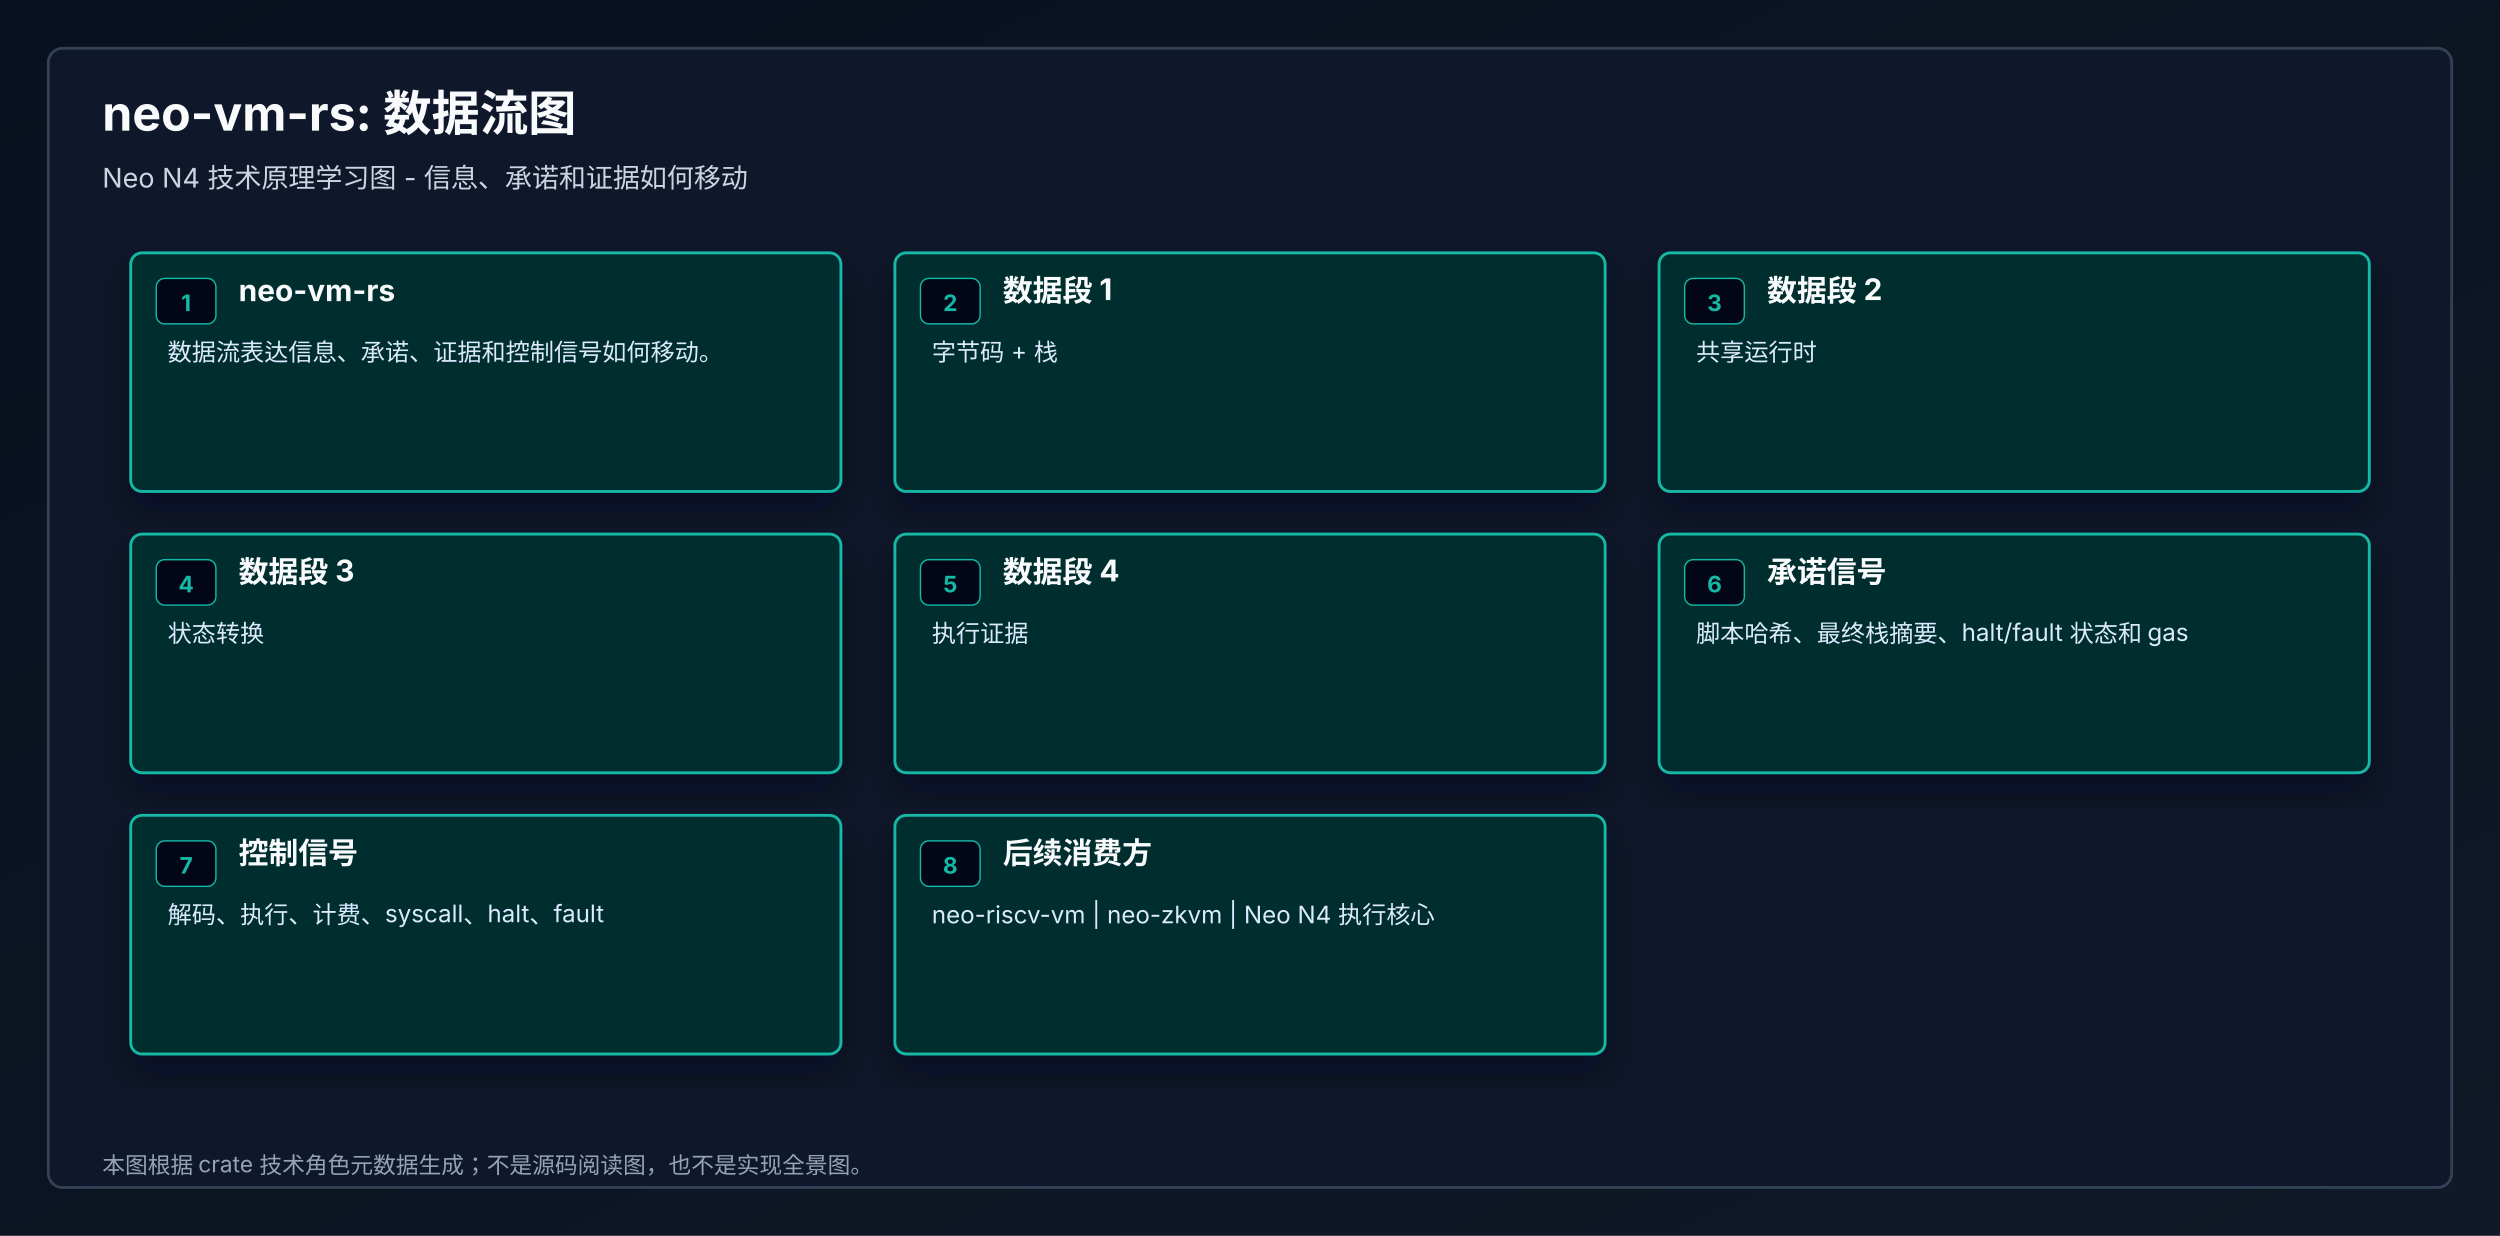
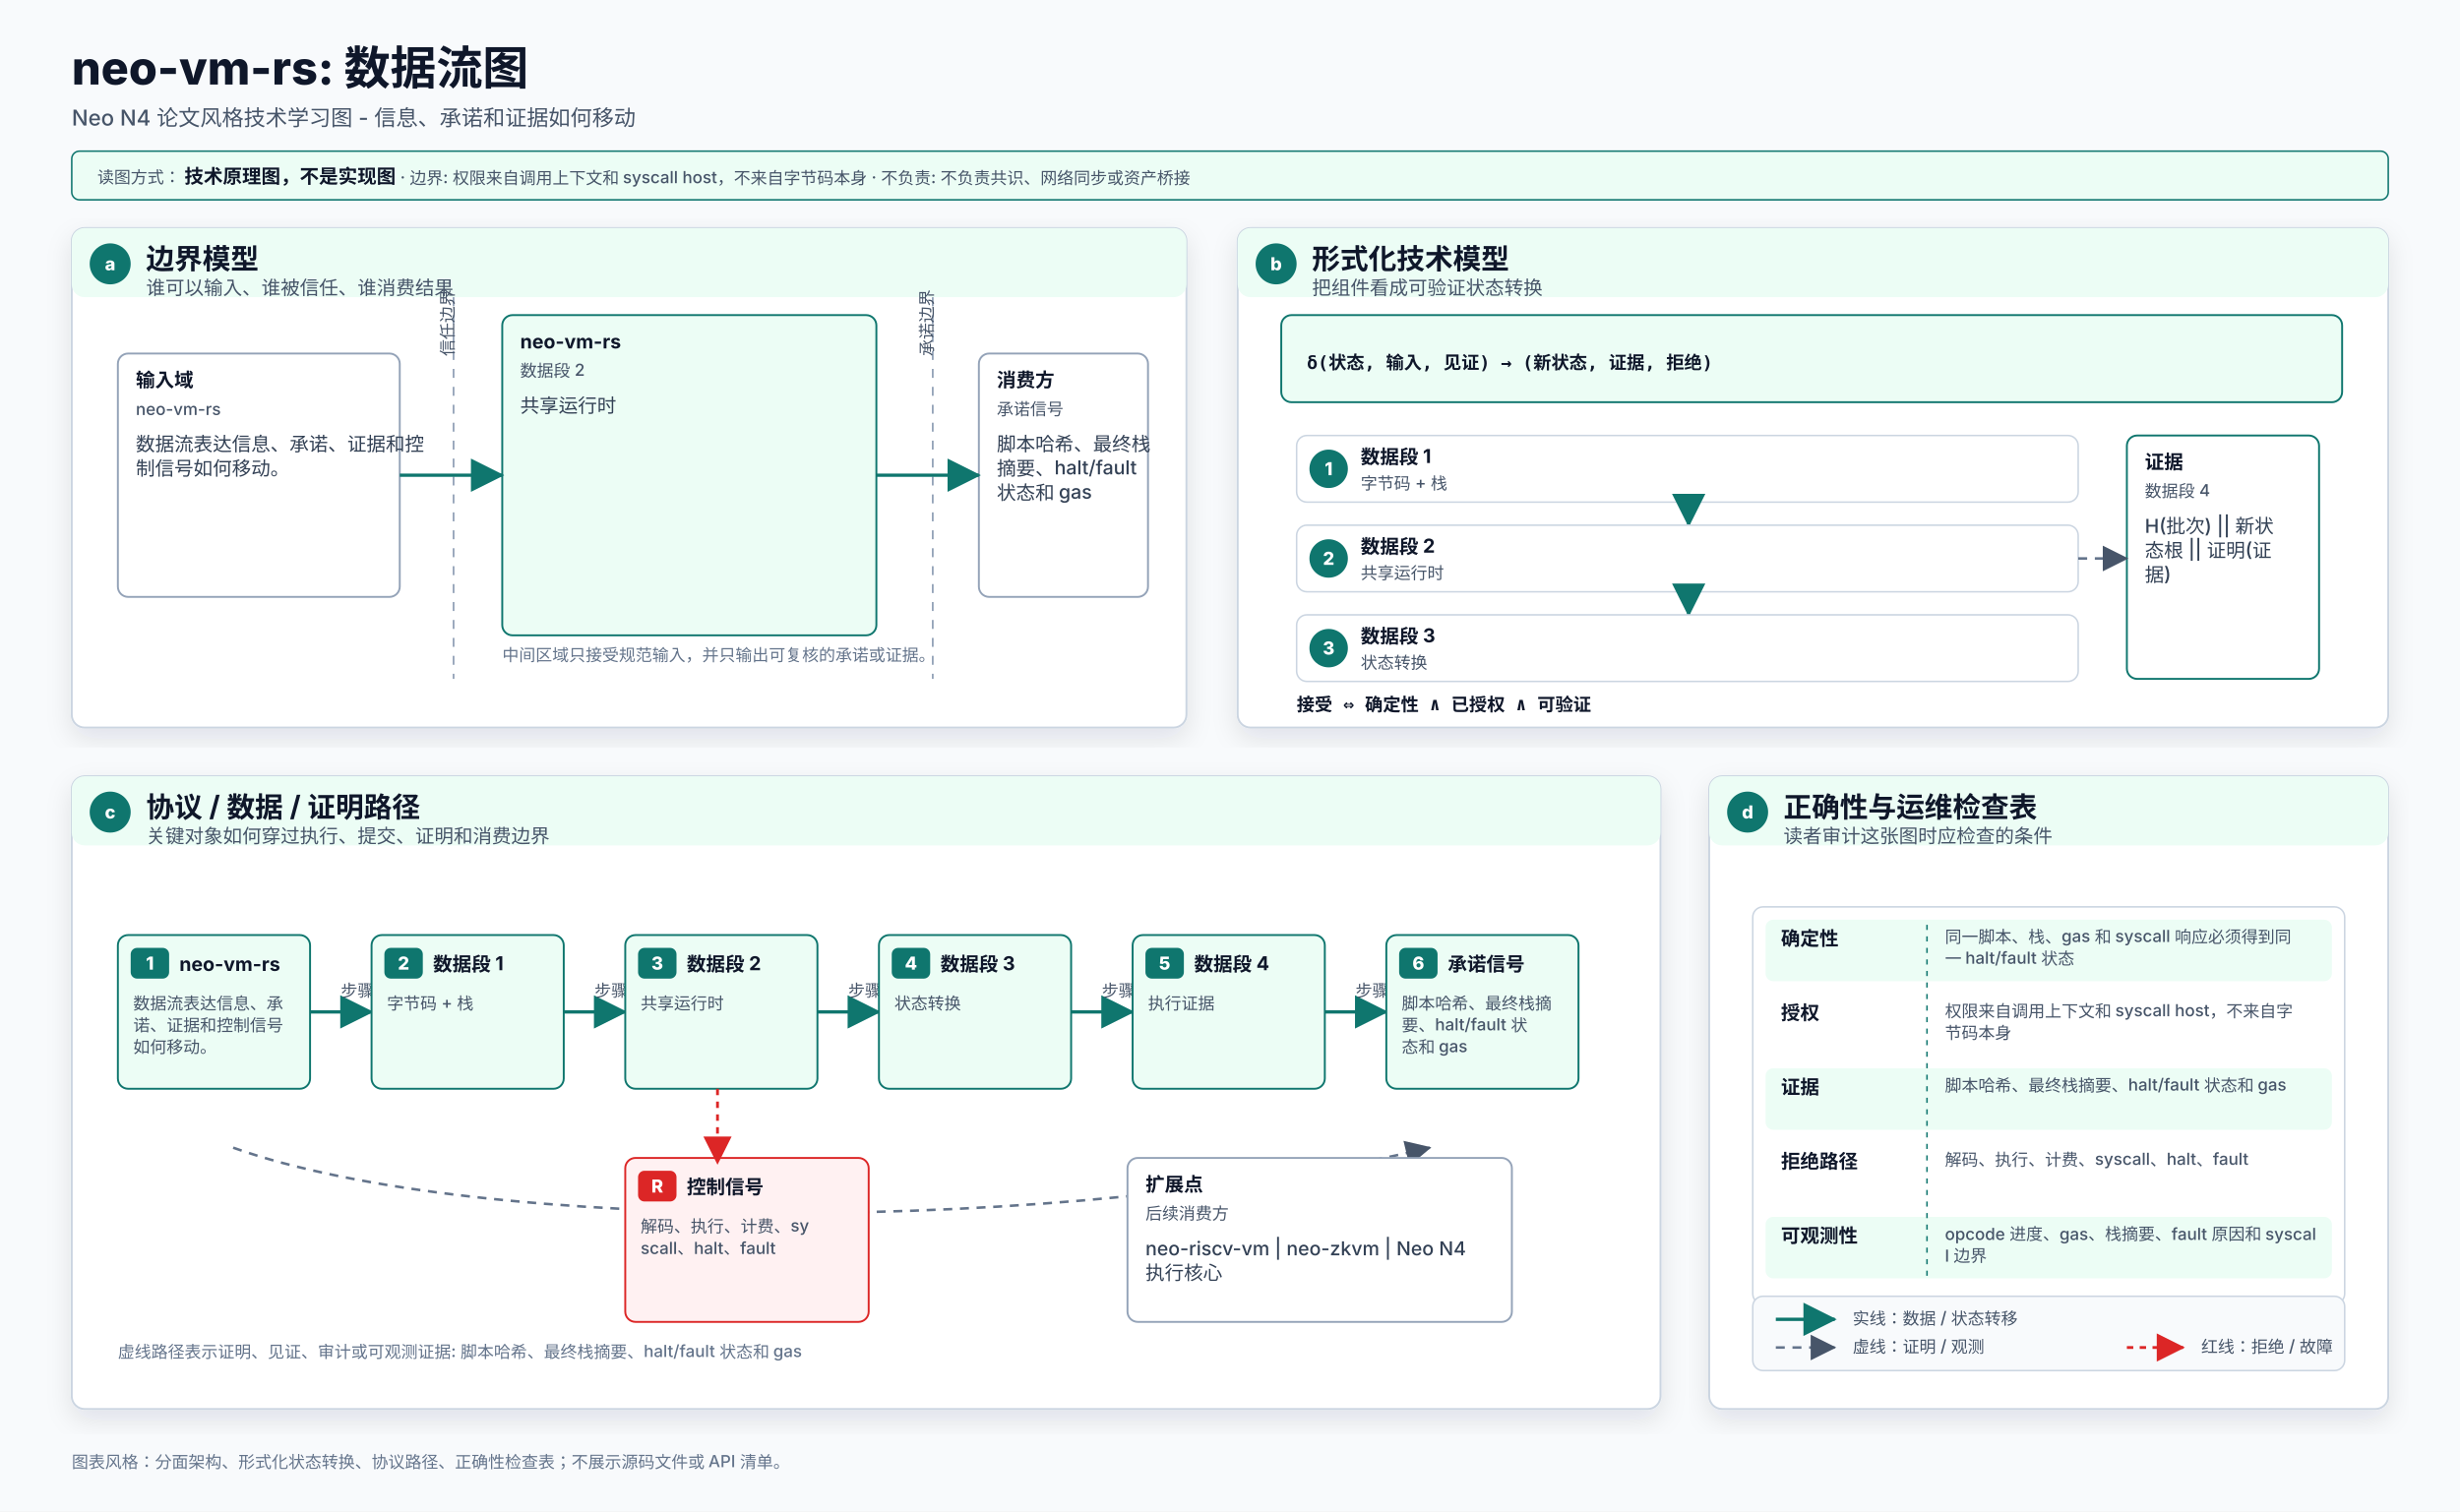
- <svg xmlns="http://www.w3.org/2000/svg" width="1760" height="870" viewBox="0 0 1760 870" role="img" aria-label="neo-vm-rs 数据流图">
+ <svg xmlns="http://www.w3.org/2000/svg" width="1920" height="1180" viewBox="0 0 1920 1180" role="img" aria-label="neo-vm-rs 数据流图">
  <defs>
-     <linearGradient id="bg" x1="0" y1="0" x2="1" y2="1">
-       <stop offset="0%" stop-color="#08111f" />
-       <stop offset="100%" stop-color="#111827" />
-     </linearGradient>
-     <filter id="shadow" x="-15%" y="-15%" width="130%" height="130%">
-       <feDropShadow dx="0" dy="14" stdDeviation="12" flood-color="#020617" flood-opacity="0.42" />
+     <marker id="arrow" viewBox="0 0 10 10" refX="9.4" refY="5" markerWidth="10" markerHeight="10" orient="auto">
+       <path d="M0,0 L10,5 L0,10 Z" fill="#475569" />
+     </marker>
+     <marker id="arrowAccent" viewBox="0 0 10 10" refX="9.4" refY="5" markerWidth="10" markerHeight="10" orient="auto">
+       <path d="M0,0 L10,5 L0,10 Z" fill="#0f766e" />
+     </marker>
+     <marker id="arrowFault" viewBox="0 0 10 10" refX="9.4" refY="5" markerWidth="10" markerHeight="10" orient="auto">
+       <path d="M0,0 L10,5 L0,10 Z" fill="#dc2626" />
+     </marker>
+     <filter id="paperShadow" x="-3%" y="-4%" width="106%" height="108%">
+       <feDropShadow dx="0" dy="8" stdDeviation="10" flood-color="#0f172a" flood-opacity="0.10" />
    </filter>
+     <style>
+ .bg{fill:#f8fafc}.panel{fill:#ffffff;stroke:#cbd5e1;stroke-width:1.5;filter:url(#paperShadow)}
+ .panelTitle{font:700 22px 'Inter','Segoe UI',Arial,sans-serif;fill:#0f172a}.panelSub{font:500 15px 'Inter','Segoe UI',Arial,sans-serif;fill:#475569}
+ .title{font:800 36px 'Inter','Segoe UI',Arial,sans-serif;fill:#0f172a}.subtitle{font:500 17px 'Inter','Segoe UI',Arial,sans-serif;fill:#475569}
+ .small{font:500 13px 'Inter','Segoe UI',Arial,sans-serif;fill:#475569}.body{font:500 15px 'Inter','Segoe UI',Arial,sans-serif;fill:#334155}
+ .bodyStrong{font:750 15px 'Inter','Segoe UI',Arial,sans-serif;fill:#0f172a}.mono{font:650 14px 'Cascadia Mono','SFMono-Regular',Consolas,monospace;fill:#0f172a}
+ .label{font:800 14px 'Inter','Segoe UI',Arial,sans-serif;fill:#ffffff}.caption{font:500 13px 'Inter','Segoe UI',Arial,sans-serif;fill:#64748b}
+ .arrow{stroke:#475569;stroke-width:2.2;fill:none;marker-end:url(#arrow)}.arrowAccent{stroke:#0f766e;stroke-width:2.6;fill:none;marker-end:url(#arrowAccent)}.arrowDash{stroke:#64748b;stroke-width:2;fill:none;stroke-dasharray:7 6;marker-end:url(#arrow)}.arrowFault{stroke:#dc2626;stroke-width:2.2;fill:none;stroke-dasharray:5 5;marker-end:url(#arrowFault)}
+ </style>
  </defs>
-   <rect width="1760" height="100%" fill="url(#bg)" />
-   <rect x="34" y="34" width="1692" height="802" rx="10" fill="#0f172a" stroke="#334155" stroke-width="2" />
-   <text x="72" y="92" fill="#f8fafc" font-family="Inter,Segoe UI,Arial,sans-serif" font-size="34" font-weight="700">neo-vm-rs: 数据流图</text>
-   <text x="72" y="132" fill="#cbd5e1" font-family="Inter,Segoe UI,Arial,sans-serif" font-size="19">Neo N4 技术原理学习图 - 信息、承诺和证据如何移动</text>
-   <rect x="92" y="178" width="500" height="168" rx="8" fill="#042f2e" stroke="#14b8a6" stroke-width="2" filter="url(#shadow)" />
-   <rect x="110" y="196" width="42" height="32" rx="6" fill="#020617" stroke="#14b8a6" stroke-width="1" />
-   <text x="131" y="219" text-anchor="middle" fill="#14b8a6" font-family="Inter,Segoe UI,Arial,sans-serif" font-size="16" font-weight="700">1</text>
-   <text x="168" y="212" fill="#f8fafc" font-family="Inter,Segoe UI,Arial,sans-serif" font-size="21" font-weight="700">neo-vm-rs</text>
-   <text x="118" y="254" fill="#dbeafe" font-family="Inter,Segoe UI,Arial,sans-serif" font-size="17">数据流表达信息、承诺、证据和控制信号如何移动。</text>
-   <rect x="630" y="178" width="500" height="168" rx="8" fill="#042f2e" stroke="#14b8a6" stroke-width="2" filter="url(#shadow)" />
-   <rect x="648" y="196" width="42" height="32" rx="6" fill="#020617" stroke="#14b8a6" stroke-width="1" />
-   <text x="669" y="219" text-anchor="middle" fill="#14b8a6" font-family="Inter,Segoe UI,Arial,sans-serif" font-size="16" font-weight="700">2</text>
-   <text x="706" y="212" fill="#f8fafc" font-family="Inter,Segoe UI,Arial,sans-serif" font-size="21" font-weight="700">数据段 1</text>
-   <text x="656" y="254" fill="#dbeafe" font-family="Inter,Segoe UI,Arial,sans-serif" font-size="17">字节码 + 栈</text>
-   <rect x="1168" y="178" width="500" height="168" rx="8" fill="#042f2e" stroke="#14b8a6" stroke-width="2" filter="url(#shadow)" />
-   <rect x="1186" y="196" width="42" height="32" rx="6" fill="#020617" stroke="#14b8a6" stroke-width="1" />
-   <text x="1207" y="219" text-anchor="middle" fill="#14b8a6" font-family="Inter,Segoe UI,Arial,sans-serif" font-size="16" font-weight="700">3</text>
-   <text x="1244" y="212" fill="#f8fafc" font-family="Inter,Segoe UI,Arial,sans-serif" font-size="21" font-weight="700">数据段 2</text>
-   <text x="1194" y="254" fill="#dbeafe" font-family="Inter,Segoe UI,Arial,sans-serif" font-size="17">共享运行时</text>
-   <rect x="92" y="376" width="500" height="168" rx="8" fill="#042f2e" stroke="#14b8a6" stroke-width="2" filter="url(#shadow)" />
-   <rect x="110" y="394" width="42" height="32" rx="6" fill="#020617" stroke="#14b8a6" stroke-width="1" />
-   <text x="131" y="417" text-anchor="middle" fill="#14b8a6" font-family="Inter,Segoe UI,Arial,sans-serif" font-size="16" font-weight="700">4</text>
-   <text x="168" y="410" fill="#f8fafc" font-family="Inter,Segoe UI,Arial,sans-serif" font-size="21" font-weight="700">数据段 3</text>
-   <text x="118" y="452" fill="#dbeafe" font-family="Inter,Segoe UI,Arial,sans-serif" font-size="17">状态转换</text>
-   <rect x="630" y="376" width="500" height="168" rx="8" fill="#042f2e" stroke="#14b8a6" stroke-width="2" filter="url(#shadow)" />
-   <rect x="648" y="394" width="42" height="32" rx="6" fill="#020617" stroke="#14b8a6" stroke-width="1" />
-   <text x="669" y="417" text-anchor="middle" fill="#14b8a6" font-family="Inter,Segoe UI,Arial,sans-serif" font-size="16" font-weight="700">5</text>
-   <text x="706" y="410" fill="#f8fafc" font-family="Inter,Segoe UI,Arial,sans-serif" font-size="21" font-weight="700">数据段 4</text>
-   <text x="656" y="452" fill="#dbeafe" font-family="Inter,Segoe UI,Arial,sans-serif" font-size="17">执行证据</text>
-   <rect x="1168" y="376" width="500" height="168" rx="8" fill="#042f2e" stroke="#14b8a6" stroke-width="2" filter="url(#shadow)" />
-   <rect x="1186" y="394" width="42" height="32" rx="6" fill="#020617" stroke="#14b8a6" stroke-width="1" />
-   <text x="1207" y="417" text-anchor="middle" fill="#14b8a6" font-family="Inter,Segoe UI,Arial,sans-serif" font-size="16" font-weight="700">6</text>
-   <text x="1244" y="410" fill="#f8fafc" font-family="Inter,Segoe UI,Arial,sans-serif" font-size="21" font-weight="700">承诺信号</text>
-   <text x="1194" y="452" fill="#dbeafe" font-family="Inter,Segoe UI,Arial,sans-serif" font-size="17">脚本哈希、最终栈摘要、halt/fault 状态和 gas</text>
-   <rect x="92" y="574" width="500" height="168" rx="8" fill="#042f2e" stroke="#14b8a6" stroke-width="2" filter="url(#shadow)" />
-   <rect x="110" y="592" width="42" height="32" rx="6" fill="#020617" stroke="#14b8a6" stroke-width="1" />
-   <text x="131" y="615" text-anchor="middle" fill="#14b8a6" font-family="Inter,Segoe UI,Arial,sans-serif" font-size="16" font-weight="700">7</text>
-   <text x="168" y="608" fill="#f8fafc" font-family="Inter,Segoe UI,Arial,sans-serif" font-size="21" font-weight="700">控制信号</text>
-   <text x="118" y="650" fill="#dbeafe" font-family="Inter,Segoe UI,Arial,sans-serif" font-size="17">解码、执行、计费、syscall、halt、fault</text>
-   <rect x="630" y="574" width="500" height="168" rx="8" fill="#042f2e" stroke="#14b8a6" stroke-width="2" filter="url(#shadow)" />
-   <rect x="648" y="592" width="42" height="32" rx="6" fill="#020617" stroke="#14b8a6" stroke-width="1" />
-   <text x="669" y="615" text-anchor="middle" fill="#14b8a6" font-family="Inter,Segoe UI,Arial,sans-serif" font-size="16" font-weight="700">8</text>
-   <text x="706" y="608" fill="#f8fafc" font-family="Inter,Segoe UI,Arial,sans-serif" font-size="21" font-weight="700">后续消费方</text>
-   <text x="656" y="650" fill="#dbeafe" font-family="Inter,Segoe UI,Arial,sans-serif" font-size="17">neo-riscv-vm | neo-zkvm | Neo N4 执行核心</text>
-   <text x="72" y="826" fill="#94a3b8" font-family="Inter,Segoe UI,Arial,sans-serif" font-size="16">本图根据 crate 技术角色元数据生成；不是源码阅读图，也不是实现全景图。</text>
+   <rect class="bg" width="1920" height="1180" />
+   <text x="56" y="66" class="title">neo-vm-rs: 数据流图</text>
+   <text x="56" y="98" class="subtitle">Neo N4 论文风格技术学习图 - 信息、承诺和证据如何移动</text>
+   <rect x="56" y="118" width="1808" height="38" rx="6" fill="#ecfdf5" stroke="#0f766e" stroke-width="1.2" />
+   <text x="76" y="143" class="small">读图方式： <tspan class="bodyStrong">技术原理图，不是实现图</tspan> · 边界: 权限来自调用上下文和 syscall host，不来自字节码本身 · 不负责: 不负责共识、网络同步或资产桥接</text>
+   <rect x="56" y="178" width="870" height="390" rx="10" class="panel" />
+   <rect x="56" y="178" width="870" height="54" rx="10" fill="#ecfdf5" stroke="#cbd5e1" stroke-width="0" />
+   <circle cx="86" cy="206" r="16" fill="#0f766e" />
+   <text x="86" y="211" text-anchor="middle" class="label">a</text>
+   <text x="114" y="210" class="panelTitle">边界模型</text>
+   <text x="114" y="230" class="panelSub">谁可以输入、谁被信任、谁消费结果</text>
+   <rect x="966" y="178" width="898" height="390" rx="10" class="panel" />
+   <rect x="966" y="178" width="898" height="54" rx="10" fill="#ecfdf5" stroke="#cbd5e1" stroke-width="0" />
+   <circle cx="996" cy="206" r="16" fill="#0f766e" />
+   <text x="996" y="211" text-anchor="middle" class="label">b</text>
+   <text x="1024" y="210" class="panelTitle">形式化技术模型</text>
+   <text x="1024" y="230" class="panelSub">把组件看成可验证状态转换</text>
+   <rect x="56" y="606" width="1240" height="494" rx="10" class="panel" />
+   <rect x="56" y="606" width="1240" height="54" rx="10" fill="#ecfdf5" stroke="#cbd5e1" stroke-width="0" />
+   <circle cx="86" cy="634" r="16" fill="#0f766e" />
+   <text x="86" y="639" text-anchor="middle" class="label">c</text>
+   <text x="114" y="638" class="panelTitle">协议 / 数据 / 证明路径</text>
+   <text x="114" y="658" class="panelSub">关键对象如何穿过执行、提交、证明和消费边界</text>
+   <rect x="1334" y="606" width="530" height="494" rx="10" class="panel" />
+   <rect x="1334" y="606" width="530" height="54" rx="10" fill="#ecfdf5" stroke="#cbd5e1" stroke-width="0" />
+   <circle cx="1364" cy="634" r="16" fill="#0f766e" />
+   <text x="1364" y="639" text-anchor="middle" class="label">d</text>
+   <text x="1392" y="638" class="panelTitle">正确性与运维检查表</text>
+   <text x="1392" y="658" class="panelSub">读者审计这张图时应检查的条件</text>
+   <rect x="92" y="276" width="220" height="190" rx="8" fill="#ffffff" stroke="#94a3b8" stroke-width="1.5" />
+   <text x="106" y="302" class="bodyStrong">输入域</text>
+   <text x="106" y="324" class="small">neo-vm-rs</text>
+   <text x="106" y="352" class="body">数据流表达信息、承诺、证据和控</text>
+   <text x="106" y="371" class="body">制信号如何移动。</text>
+   <line x1="354" y1="232" x2="354" y2="530" stroke="#94a3b8" stroke-width="1.4" stroke-dasharray="7 7" />
+   <text x="354" y="252" class="small" text-anchor="middle" transform="rotate(-90 354 252)">信任边界</text>
+   <rect x="392" y="246" width="292" height="250" rx="8" fill="#ecfdf5" stroke="#0f766e" stroke-width="1.5" />
+   <text x="406" y="272" class="bodyStrong">neo-vm-rs</text>
+   <text x="406" y="294" class="small">数据段 2</text>
+   <text x="406" y="322" class="body">共享运行时</text>
+   <line x1="728" y1="232" x2="728" y2="530" stroke="#94a3b8" stroke-width="1.4" stroke-dasharray="7 7" />
+   <text x="728" y="252" class="small" text-anchor="middle" transform="rotate(-90 728 252)">承诺边界</text>
+   <rect x="764" y="276" width="132" height="190" rx="8" fill="#ffffff" stroke="#94a3b8" stroke-width="1.5" />
+   <text x="778" y="302" class="bodyStrong">消费方</text>
+   <text x="778" y="324" class="small">承诺信号</text>
+   <text x="778" y="352" class="body">脚本哈希、最终栈</text>
+   <text x="778" y="371" class="body">摘要、halt/fault </text>
+   <text x="778" y="390" class="body">状态和 gas</text>
+   <path class="arrowAccent" d="M312 371 C338 371 358 371 392 371" />
+   <path class="arrowAccent" d="M684 371 C706 371 730 371 764 371" />
+   <text x="392" y="516" class="caption">中间区域只接受规范输入，并只输出可复核的承诺或证据。</text>
+   <rect x="1000" y="246" width="828" height="68" rx="8" fill="#ecfdf5" stroke="#0f766e" stroke-width="1.5" />
+   <text x="1020" y="288" class="mono">δ(状态, 输入, 见证) → (新状态, 证据, 拒绝)</text>
+   <rect x="1012" y="340" width="610" height="52" rx="8" fill="#ffffff" stroke="#cbd5e1" stroke-width="1.2" />
+   <circle cx="1037" cy="366" r="15" fill="#0f766e" />
+   <text x="1037" y="371" text-anchor="middle" class="label">1</text>
+   <text x="1062" y="362" class="bodyStrong">数据段 1</text>
+   <text x="1062" y="382" class="small">字节码 + 栈</text>
+   <path class="arrowAccent" d="M1318 392 L1318 410" />
+   <rect x="1012" y="410" width="610" height="52" rx="8" fill="#ffffff" stroke="#cbd5e1" stroke-width="1.2" />
+   <circle cx="1037" cy="436" r="15" fill="#0f766e" />
+   <text x="1037" y="441" text-anchor="middle" class="label">2</text>
+   <text x="1062" y="432" class="bodyStrong">数据段 2</text>
+   <text x="1062" y="452" class="small">共享运行时</text>
+   <path class="arrowAccent" d="M1318 462 L1318 480" />
+   <rect x="1012" y="480" width="610" height="52" rx="8" fill="#ffffff" stroke="#cbd5e1" stroke-width="1.2" />
+   <circle cx="1037" cy="506" r="15" fill="#0f766e" />
+   <text x="1037" y="511" text-anchor="middle" class="label">3</text>
+   <text x="1062" y="502" class="bodyStrong">数据段 3</text>
+   <text x="1062" y="522" class="small">状态转换</text>
+   <rect x="1660" y="340" width="150" height="190" rx="8" fill="#ffffff" stroke="#0f766e" stroke-width="1.5" />
+   <text x="1674" y="366" class="bodyStrong">证据</text>
+   <text x="1674" y="388" class="small">数据段 4</text>
+   <text x="1674" y="416" class="body">H(批次) || 新状</text>
+   <text x="1674" y="435" class="body">态根 || 证明(证</text>
+   <text x="1674" y="454" class="body">据)</text>
+   <path class="arrowDash" d="M1622 436 C1642 436 1648 436 1660 436" />
+   <text x="1012" y="555" class="mono">接受 ⇔ 确定性 ∧ 已授权 ∧ 可验证</text>
+   <rect x="92" y="730" width="150" height="120" rx="8" fill="#ecfdf5" stroke="#0f766e" stroke-width="1.5" />
+   <rect x="102" y="740" width="30" height="24" rx="5" fill="#0f766e" />
+   <text x="117" y="757" text-anchor="middle" class="label">1</text>
+   <text x="140" y="758" class="bodyStrong">neo-vm-rs</text>
+   <text x="104" y="788" class="small">数据流表达信息、承</text>
+   <text x="104" y="805" class="small">诺、证据和控制信号</text>
+   <text x="104" y="822" class="small">如何移动。</text>
+   <path class="arrowAccent" d="M242 790 L290 790" />
+   <text x="266" y="778" class="small">步骤 1</text>
+   <rect x="290" y="730" width="150" height="120" rx="8" fill="#ecfdf5" stroke="#0f766e" stroke-width="1.5" />
+   <rect x="300" y="740" width="30" height="24" rx="5" fill="#0f766e" />
+   <text x="315" y="757" text-anchor="middle" class="label">2</text>
+   <text x="338" y="758" class="bodyStrong">数据段 1</text>
+   <text x="302" y="788" class="small">字节码 + 栈</text>
+   <path class="arrowAccent" d="M440 790 L488 790" />
+   <text x="464" y="778" class="small">步骤 2</text>
+   <rect x="488" y="730" width="150" height="120" rx="8" fill="#ecfdf5" stroke="#0f766e" stroke-width="1.5" />
+   <rect x="498" y="740" width="30" height="24" rx="5" fill="#0f766e" />
+   <text x="513" y="757" text-anchor="middle" class="label">3</text>
+   <text x="536" y="758" class="bodyStrong">数据段 2</text>
+   <text x="500" y="788" class="small">共享运行时</text>
+   <path class="arrowAccent" d="M638 790 L686 790" />
+   <text x="662" y="778" class="small">步骤 3</text>
+   <rect x="686" y="730" width="150" height="120" rx="8" fill="#ecfdf5" stroke="#0f766e" stroke-width="1.5" />
+   <rect x="696" y="740" width="30" height="24" rx="5" fill="#0f766e" />
+   <text x="711" y="757" text-anchor="middle" class="label">4</text>
+   <text x="734" y="758" class="bodyStrong">数据段 3</text>
+   <text x="698" y="788" class="small">状态转换</text>
+   <path class="arrowAccent" d="M836 790 L884 790" />
+   <text x="860" y="778" class="small">步骤 4</text>
+   <rect x="884" y="730" width="150" height="120" rx="8" fill="#ecfdf5" stroke="#0f766e" stroke-width="1.5" />
+   <rect x="894" y="740" width="30" height="24" rx="5" fill="#0f766e" />
+   <text x="909" y="757" text-anchor="middle" class="label">5</text>
+   <text x="932" y="758" class="bodyStrong">数据段 4</text>
+   <text x="896" y="788" class="small">执行证据</text>
+   <path class="arrowAccent" d="M1034 790 L1082 790" />
+   <text x="1058" y="778" class="small">步骤 5</text>
+   <rect x="1082" y="730" width="150" height="120" rx="8" fill="#ecfdf5" stroke="#0f766e" stroke-width="1.5" />
+   <rect x="1092" y="740" width="30" height="24" rx="5" fill="#0f766e" />
+   <text x="1107" y="757" text-anchor="middle" class="label">6</text>
+   <text x="1130" y="758" class="bodyStrong">承诺信号</text>
+   <text x="1094" y="788" class="small">脚本哈希、最终栈摘</text>
+   <text x="1094" y="805" class="small">要、halt/fault 状</text>
+   <text x="1094" y="822" class="small">态和 gas</text>
+   <path class="arrowDash" d="M182 896 C372 964 832 964 1116 896" />
+   <rect x="488" y="904" width="190" height="128" rx="8" fill="#fff1f2" stroke="#dc2626" stroke-width="1.5" />
+   <rect x="498" y="914" width="30" height="24" rx="5" fill="#dc2626" />
+   <text x="513" y="931" text-anchor="middle" class="label">R</text>
+   <text x="536" y="932" class="bodyStrong">控制信号</text>
+   <text x="500" y="962" class="small">解码、执行、计费、sy</text>
+   <text x="500" y="979" class="small">scall、halt、fault</text>
+   <path class="arrowFault" d="M560 850 L560 908" />
+   <rect x="880" y="904" width="300" height="128" rx="8" fill="#ffffff" stroke="#94a3b8" stroke-width="1.5" />
+   <text x="894" y="930" class="bodyStrong">扩展点</text>
+   <text x="894" y="952" class="small">后续消费方</text>
+   <text x="894" y="980" class="body">neo-riscv-vm | neo-zkvm | Neo N4 </text>
+   <text x="894" y="999" class="body">执行核心</text>
+   <text x="92" y="1060" class="caption">虚线路径表示证明、见证、审计或可观测证据: 脚本哈希、最终栈摘要、halt/fault 状态和 gas</text>
+   <rect x="1368" y="708" width="462" height="310" rx="8" fill="#ffffff" stroke="#cbd5e1" stroke-width="1.2" />
+   <rect x="1378" y="718" width="442" height="48" rx="6" fill="#ecfdf5" />
+   <text x="1390" y="738" class="bodyStrong">确定性</text>
+   <text x="1518" y="736" class="small">同一脚本、栈、gas 和 syscall 响应必须得到同</text>
+   <text x="1518" y="753" class="small">一 halt/fault 状态</text>
+   <rect x="1378" y="776" width="442" height="48" rx="6" fill="#ffffff" />
+   <text x="1390" y="796" class="bodyStrong">授权</text>
+   <text x="1518" y="794" class="small">权限来自调用上下文和 syscall host，不来自字</text>
+   <text x="1518" y="811" class="small">节码本身</text>
+   <rect x="1378" y="834" width="442" height="48" rx="6" fill="#ecfdf5" />
+   <text x="1390" y="854" class="bodyStrong">证据</text>
+   <text x="1518" y="852" class="small">脚本哈希、最终栈摘要、halt/fault 状态和 gas</text>
+   <rect x="1378" y="892" width="442" height="48" rx="6" fill="#ffffff" />
+   <text x="1390" y="912" class="bodyStrong">拒绝路径</text>
+   <text x="1518" y="910" class="small">解码、执行、计费、syscall、halt、fault</text>
+   <rect x="1378" y="950" width="442" height="48" rx="6" fill="#ecfdf5" />
+   <text x="1390" y="970" class="bodyStrong">可观测性</text>
+   <text x="1518" y="968" class="small">opcode 进度、gas、栈摘要、fault 原因和 syscal</text>
+   <text x="1518" y="985" class="small">l 边界</text>
+   <line x1="1504" y1="722" x2="1504" y2="998" stroke="#0f766e" stroke-width="1.2" stroke-dasharray="4 5" />
+   <rect x="1368" y="1012" width="462" height="58" rx="8" fill="#f8fafc" stroke="#cbd5e1" stroke-width="1.2" />
+   <line x1="1386" y1="1030" x2="1432" y2="1030" stroke="#0f766e" stroke-width="2.6" marker-end="url(#arrowAccent)" />
+   <text x="1446" y="1034" class="small">实线：数据 / 状态转移</text>
+   <line x1="1386" y1="1052" x2="1432" y2="1052" stroke="#64748b" stroke-width="2" stroke-dasharray="7 6" marker-end="url(#arrow)" />
+   <text x="1446" y="1056" class="small">虚线：证明 / 观测</text>
+   <line x1="1660" y1="1052" x2="1704" y2="1052" stroke="#dc2626" stroke-width="2.2" stroke-dasharray="5 5" marker-end="url(#arrowFault)" />
+   <text x="1718" y="1056" class="small">红线：拒绝 / 故障</text>
+   <text x="56" y="1146" class="caption">图表风格：分面架构、形式化状态转换、协议路径、正确性检查表；不展示源码文件或 API 清单。</text>
</svg>
